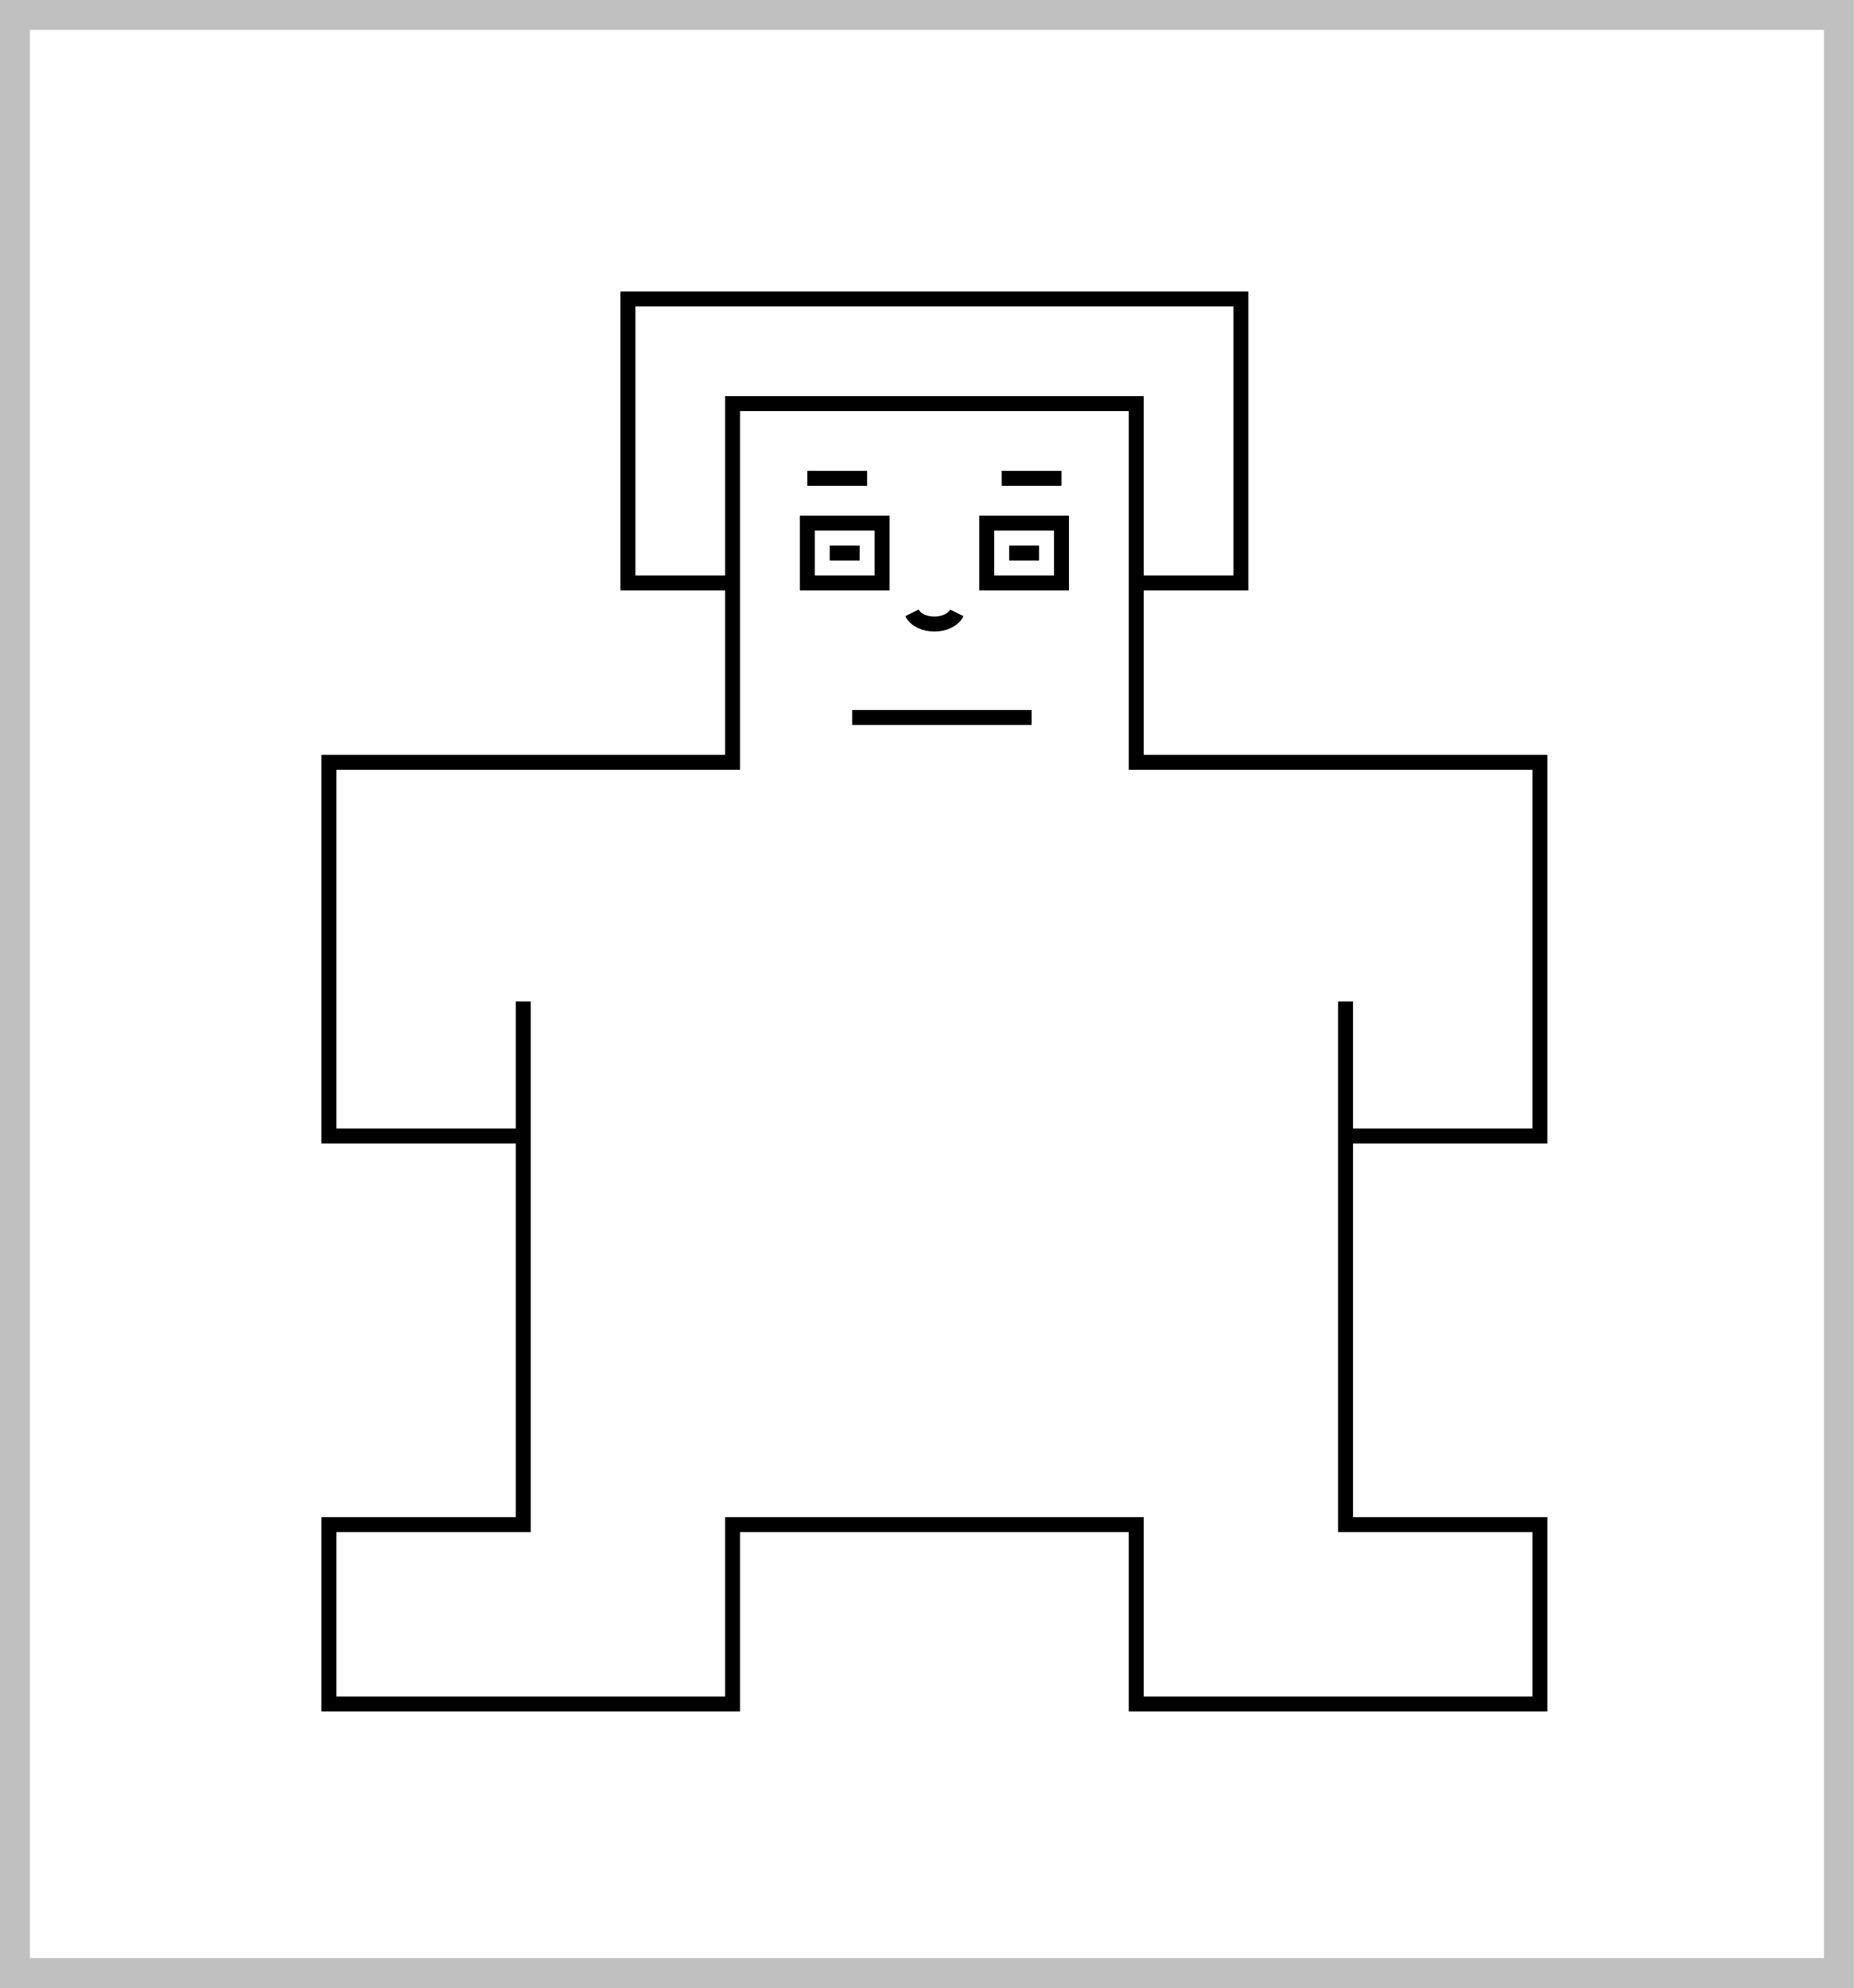
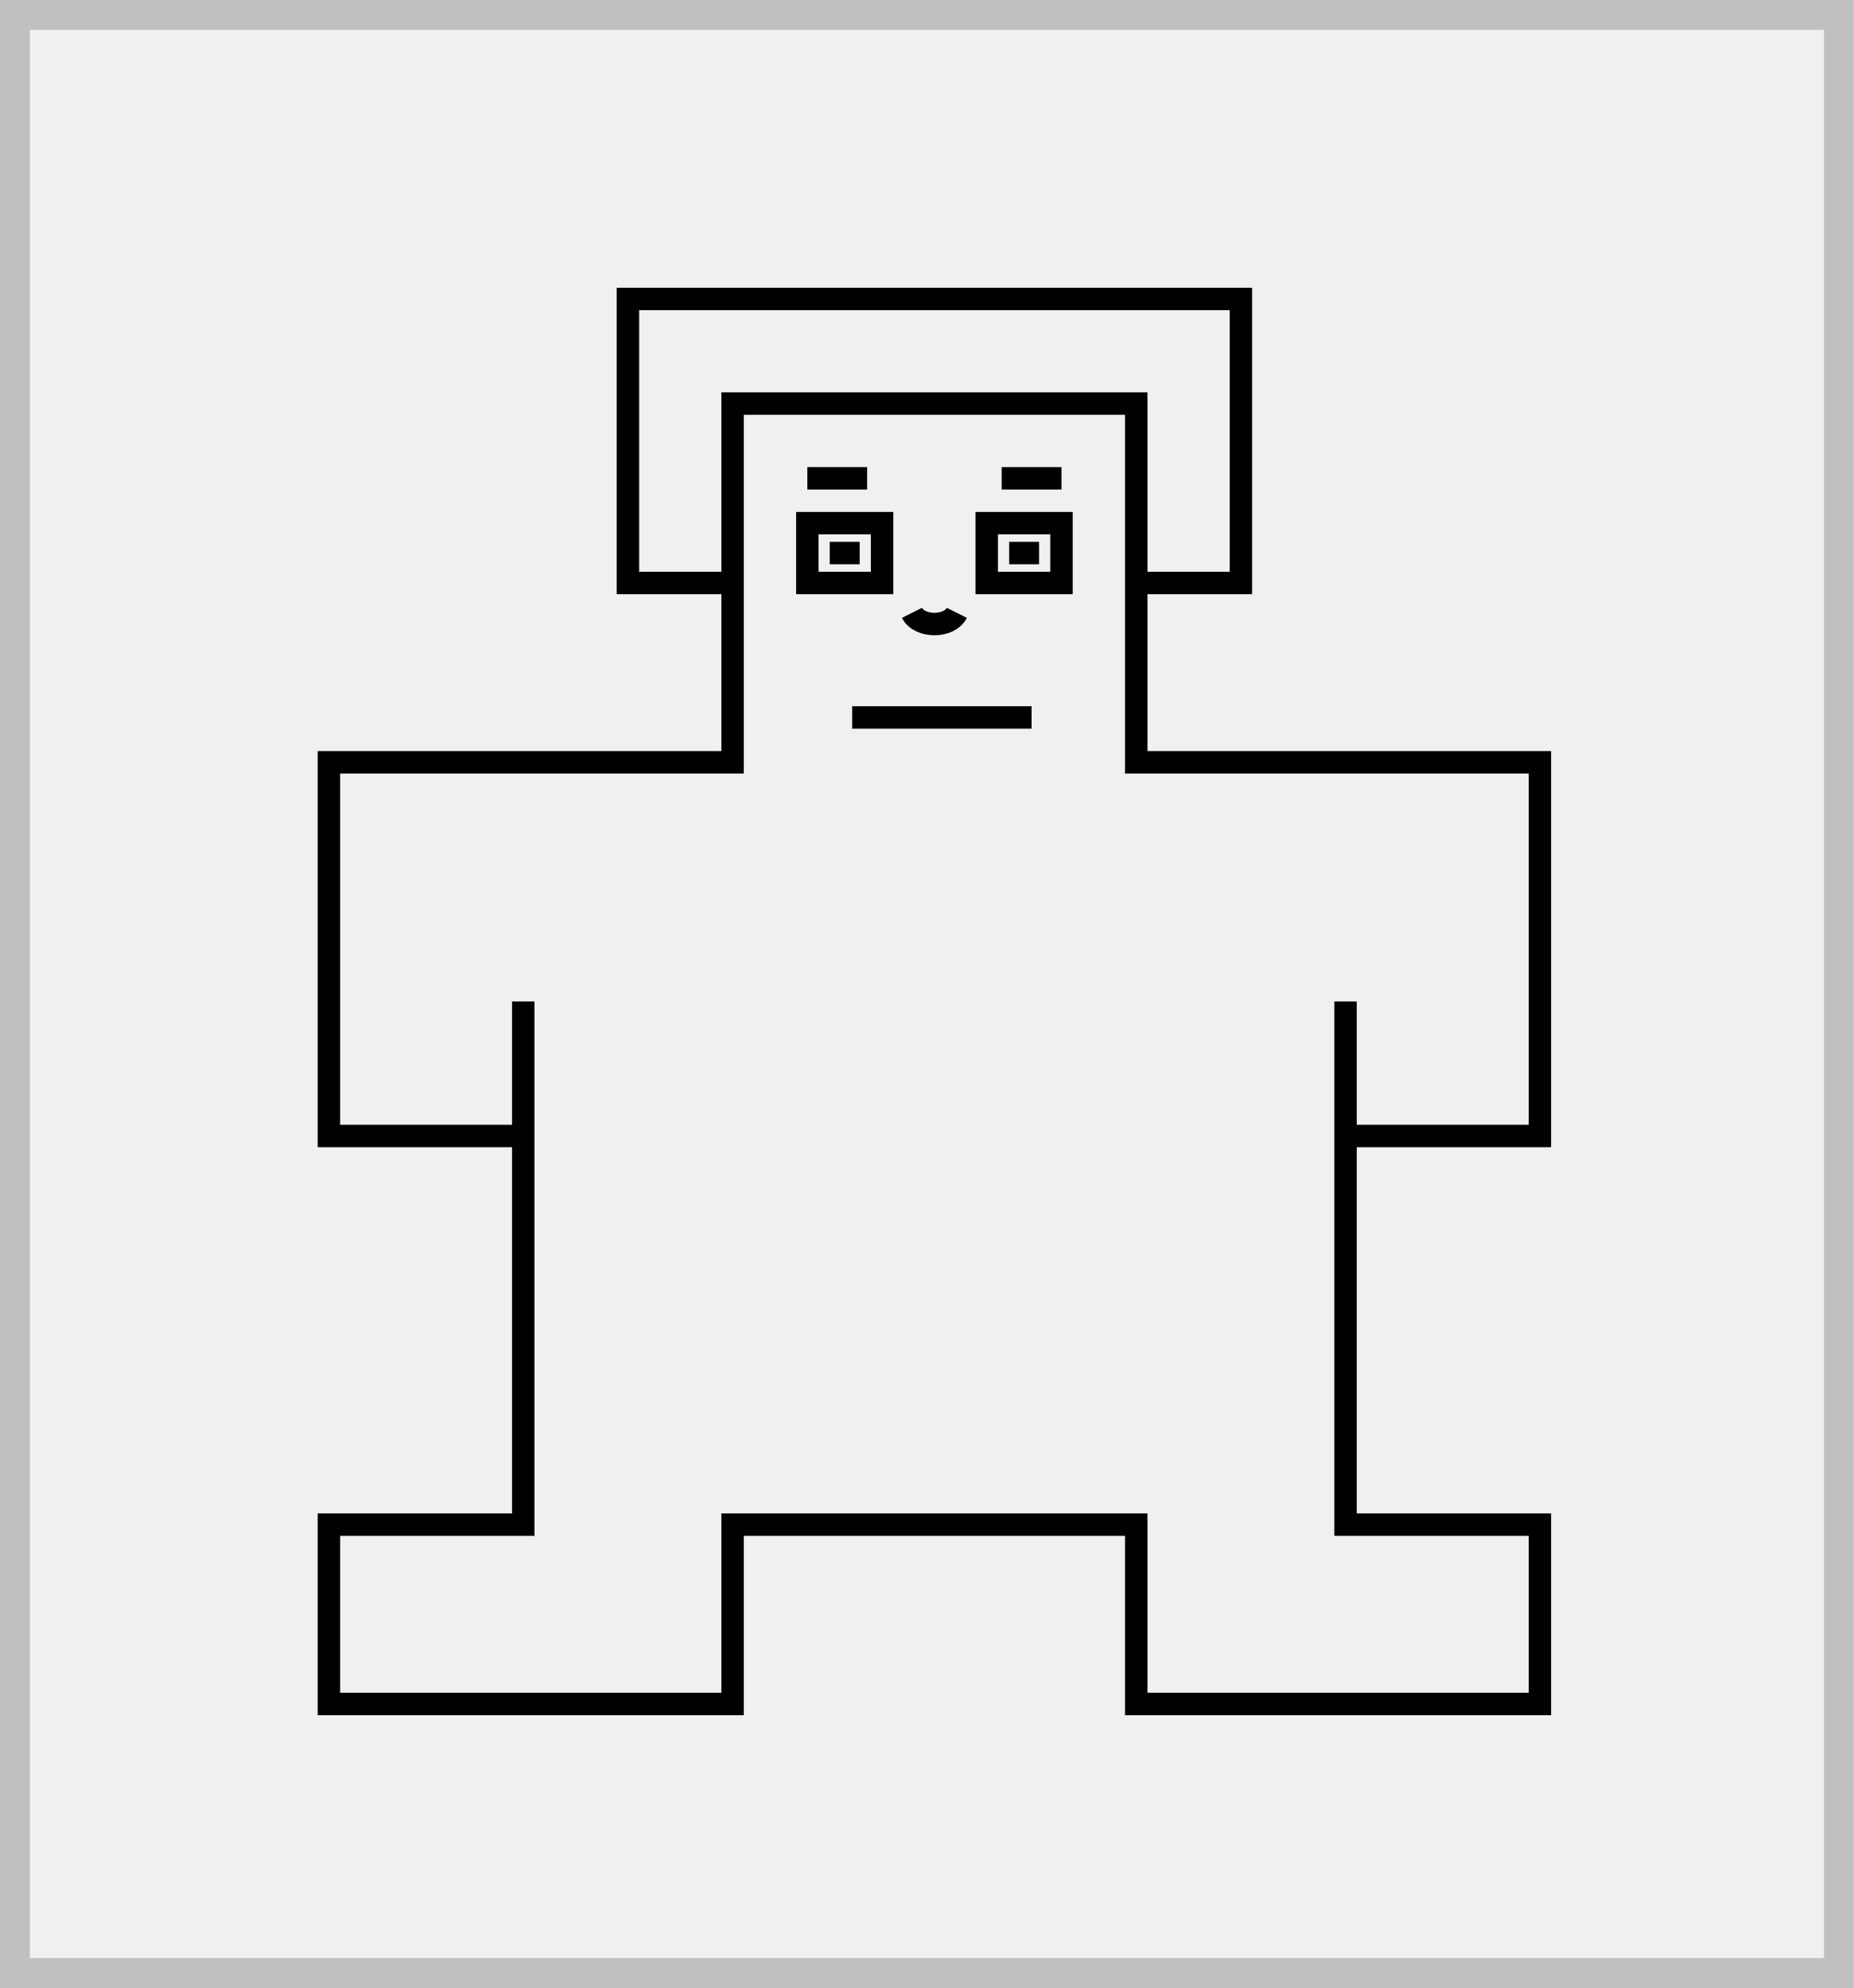
<svg xmlns="http://www.w3.org/2000/svg" width="124" height="133" viewBox="0 0 124 133" fill="none">
-   <rect x="1" y="1" width="122" height="131" fill="white" stroke="#C0C0C0" stroke-width="2" />
-   <path d="M49 39H42V20H83V39H76M76 39V27H49V51H22V76H35V67V102H22V114H49V102H76V114H103V102H90V76M76 39V51H103V76H90M90 67V76M54 32H58M67 32H71M57 48C63 48 64 48 69 48M61 41C61.5 42 63.5 42 64 41M55.5 37H56.5H57.5M67.5 37H69.5M54 35V39H59V37V35H54ZM66 35H71V39H66V35Z" stroke="black" />
+   <rect x="1" y="1" width="122" height="131" fill="none" stroke="#C0C0C0" stroke-width="2" />
+   <path stroke-width="1.5" d="M49 39H42V20H83V39H76M76 39V27H49V51H22V76H35V67V102H22V114H49V102H76V114H103V102H90V76M76 39V51H103V76H90M90 67V76M54 32H58M67 32H71M57 48C63 48 64 48 69 48M61 41C61.5 42 63.5 42 64 41M55.5 37H56.5H57.5M67.5 37H69.5M54 35V39H59V37V35H54ZM66 35H71V39H66V35Z" stroke="currentColor" />
</svg>
